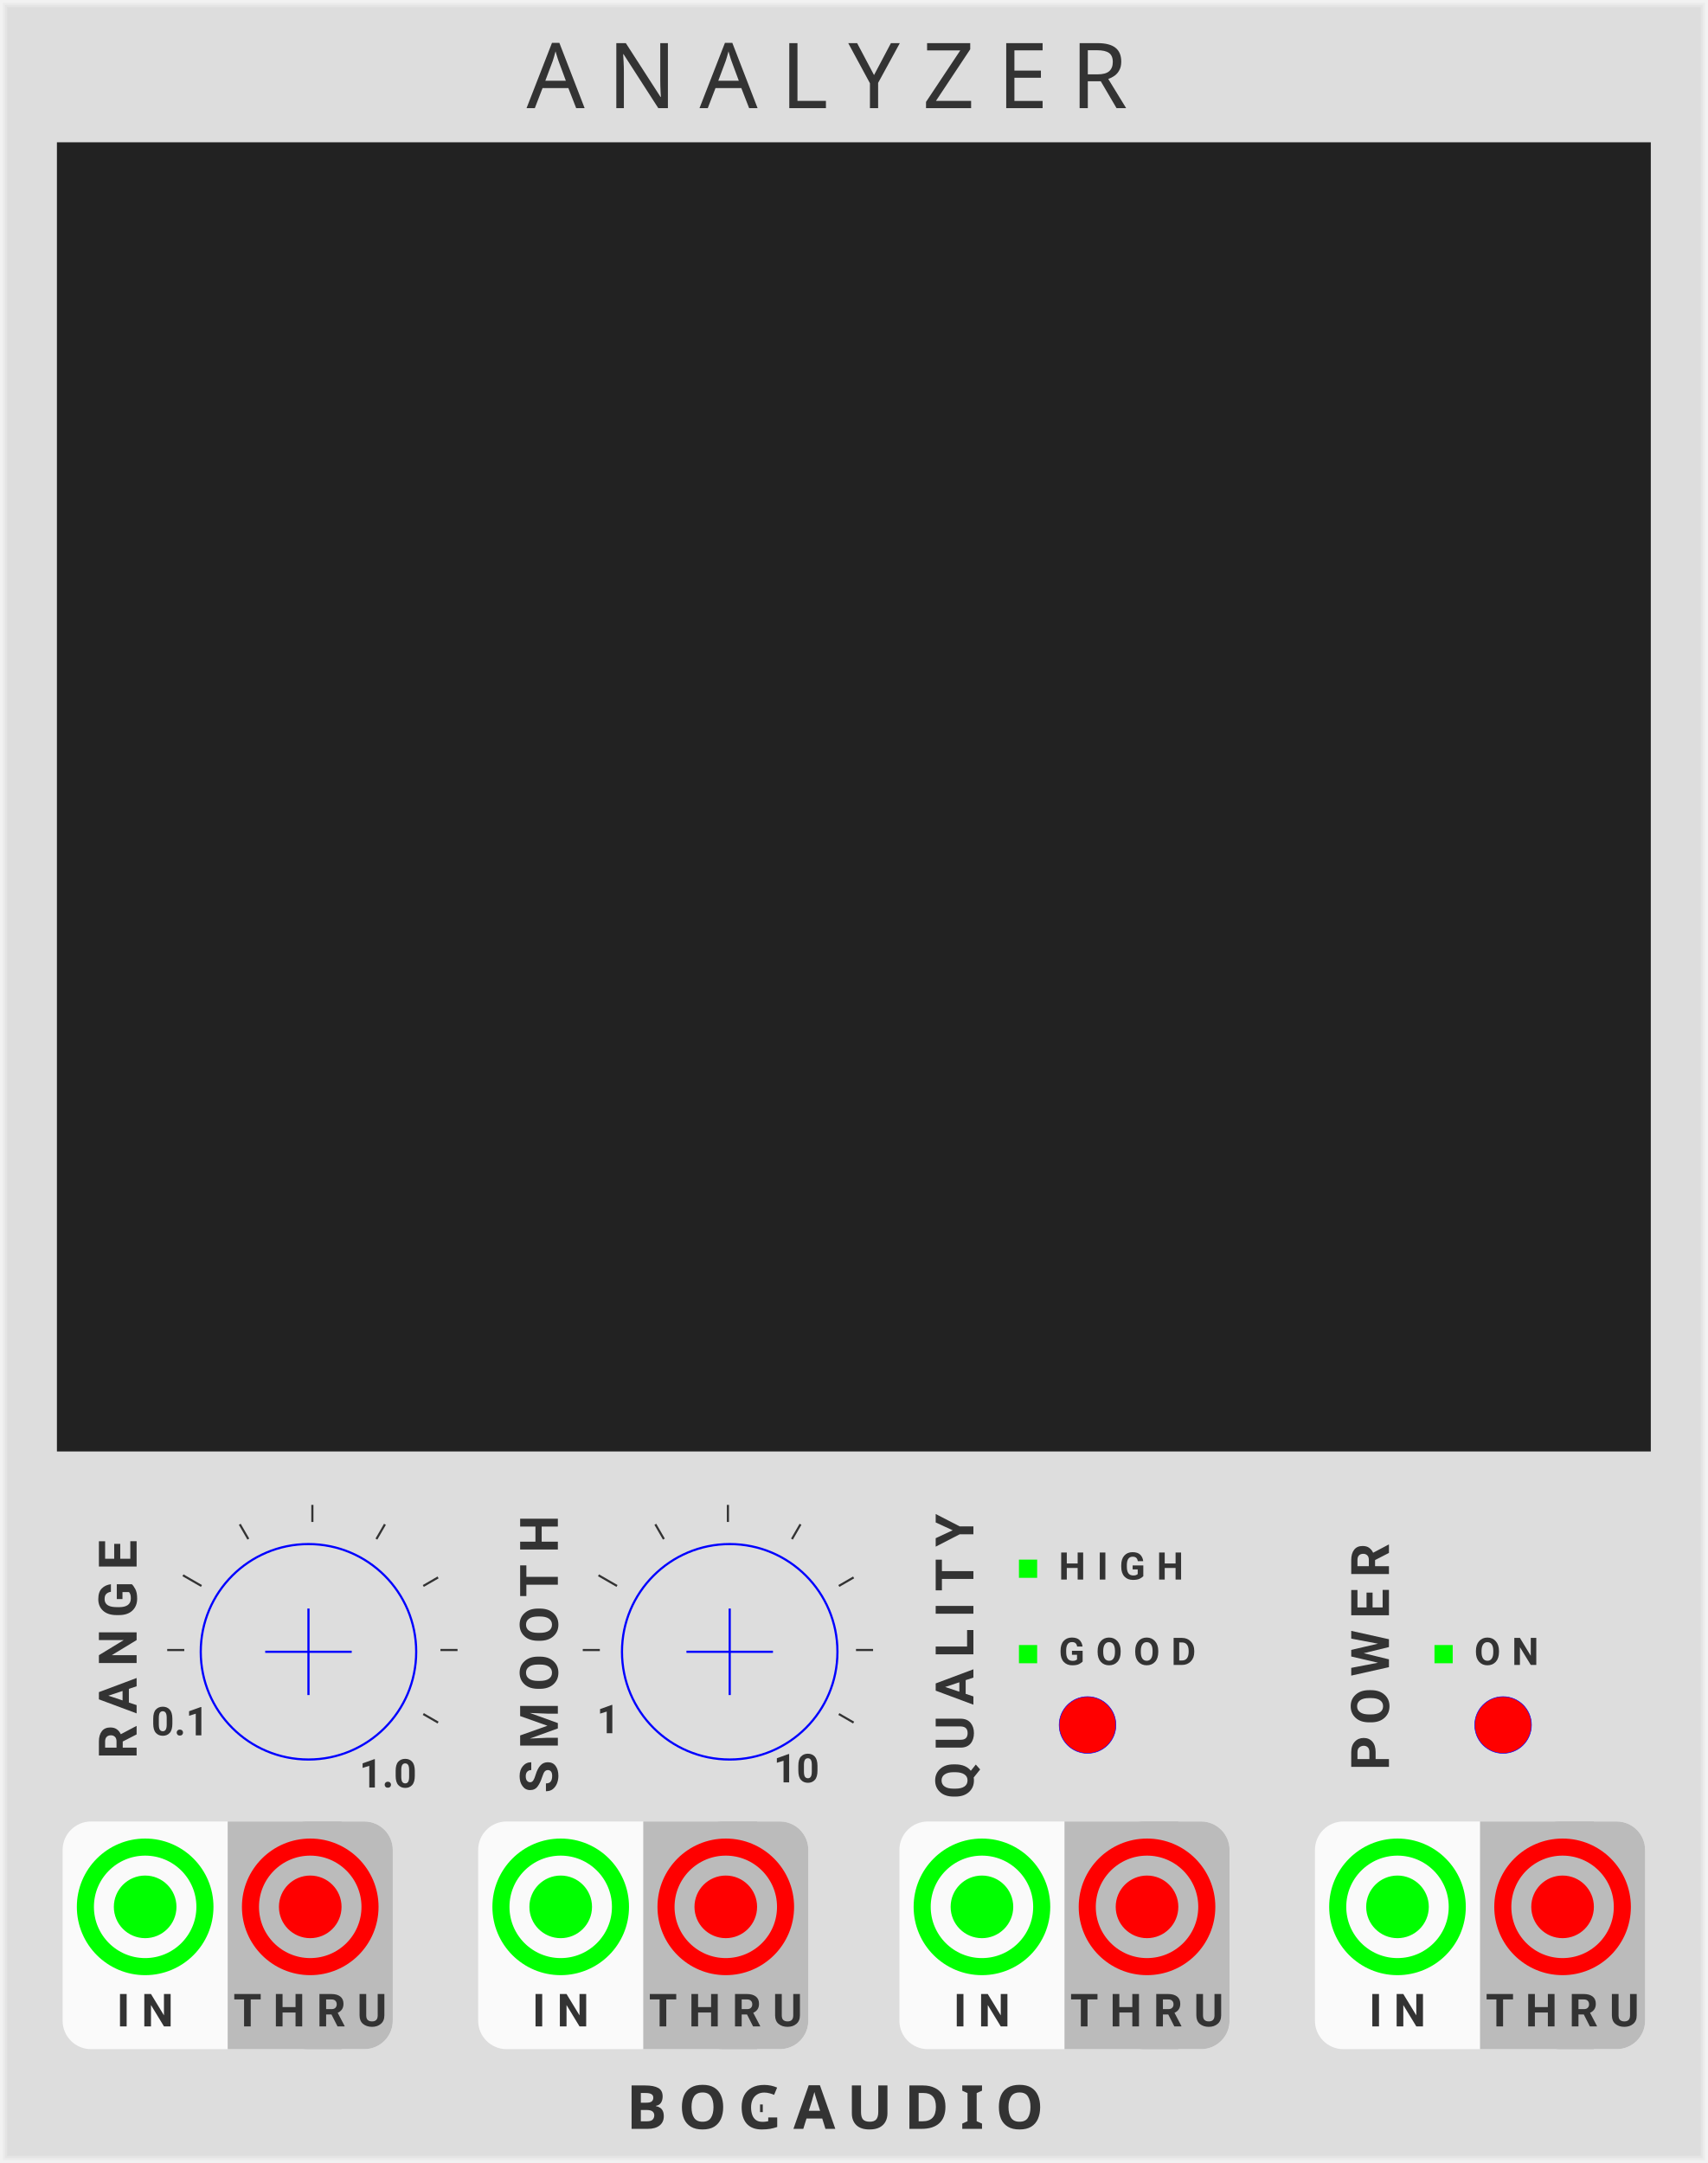
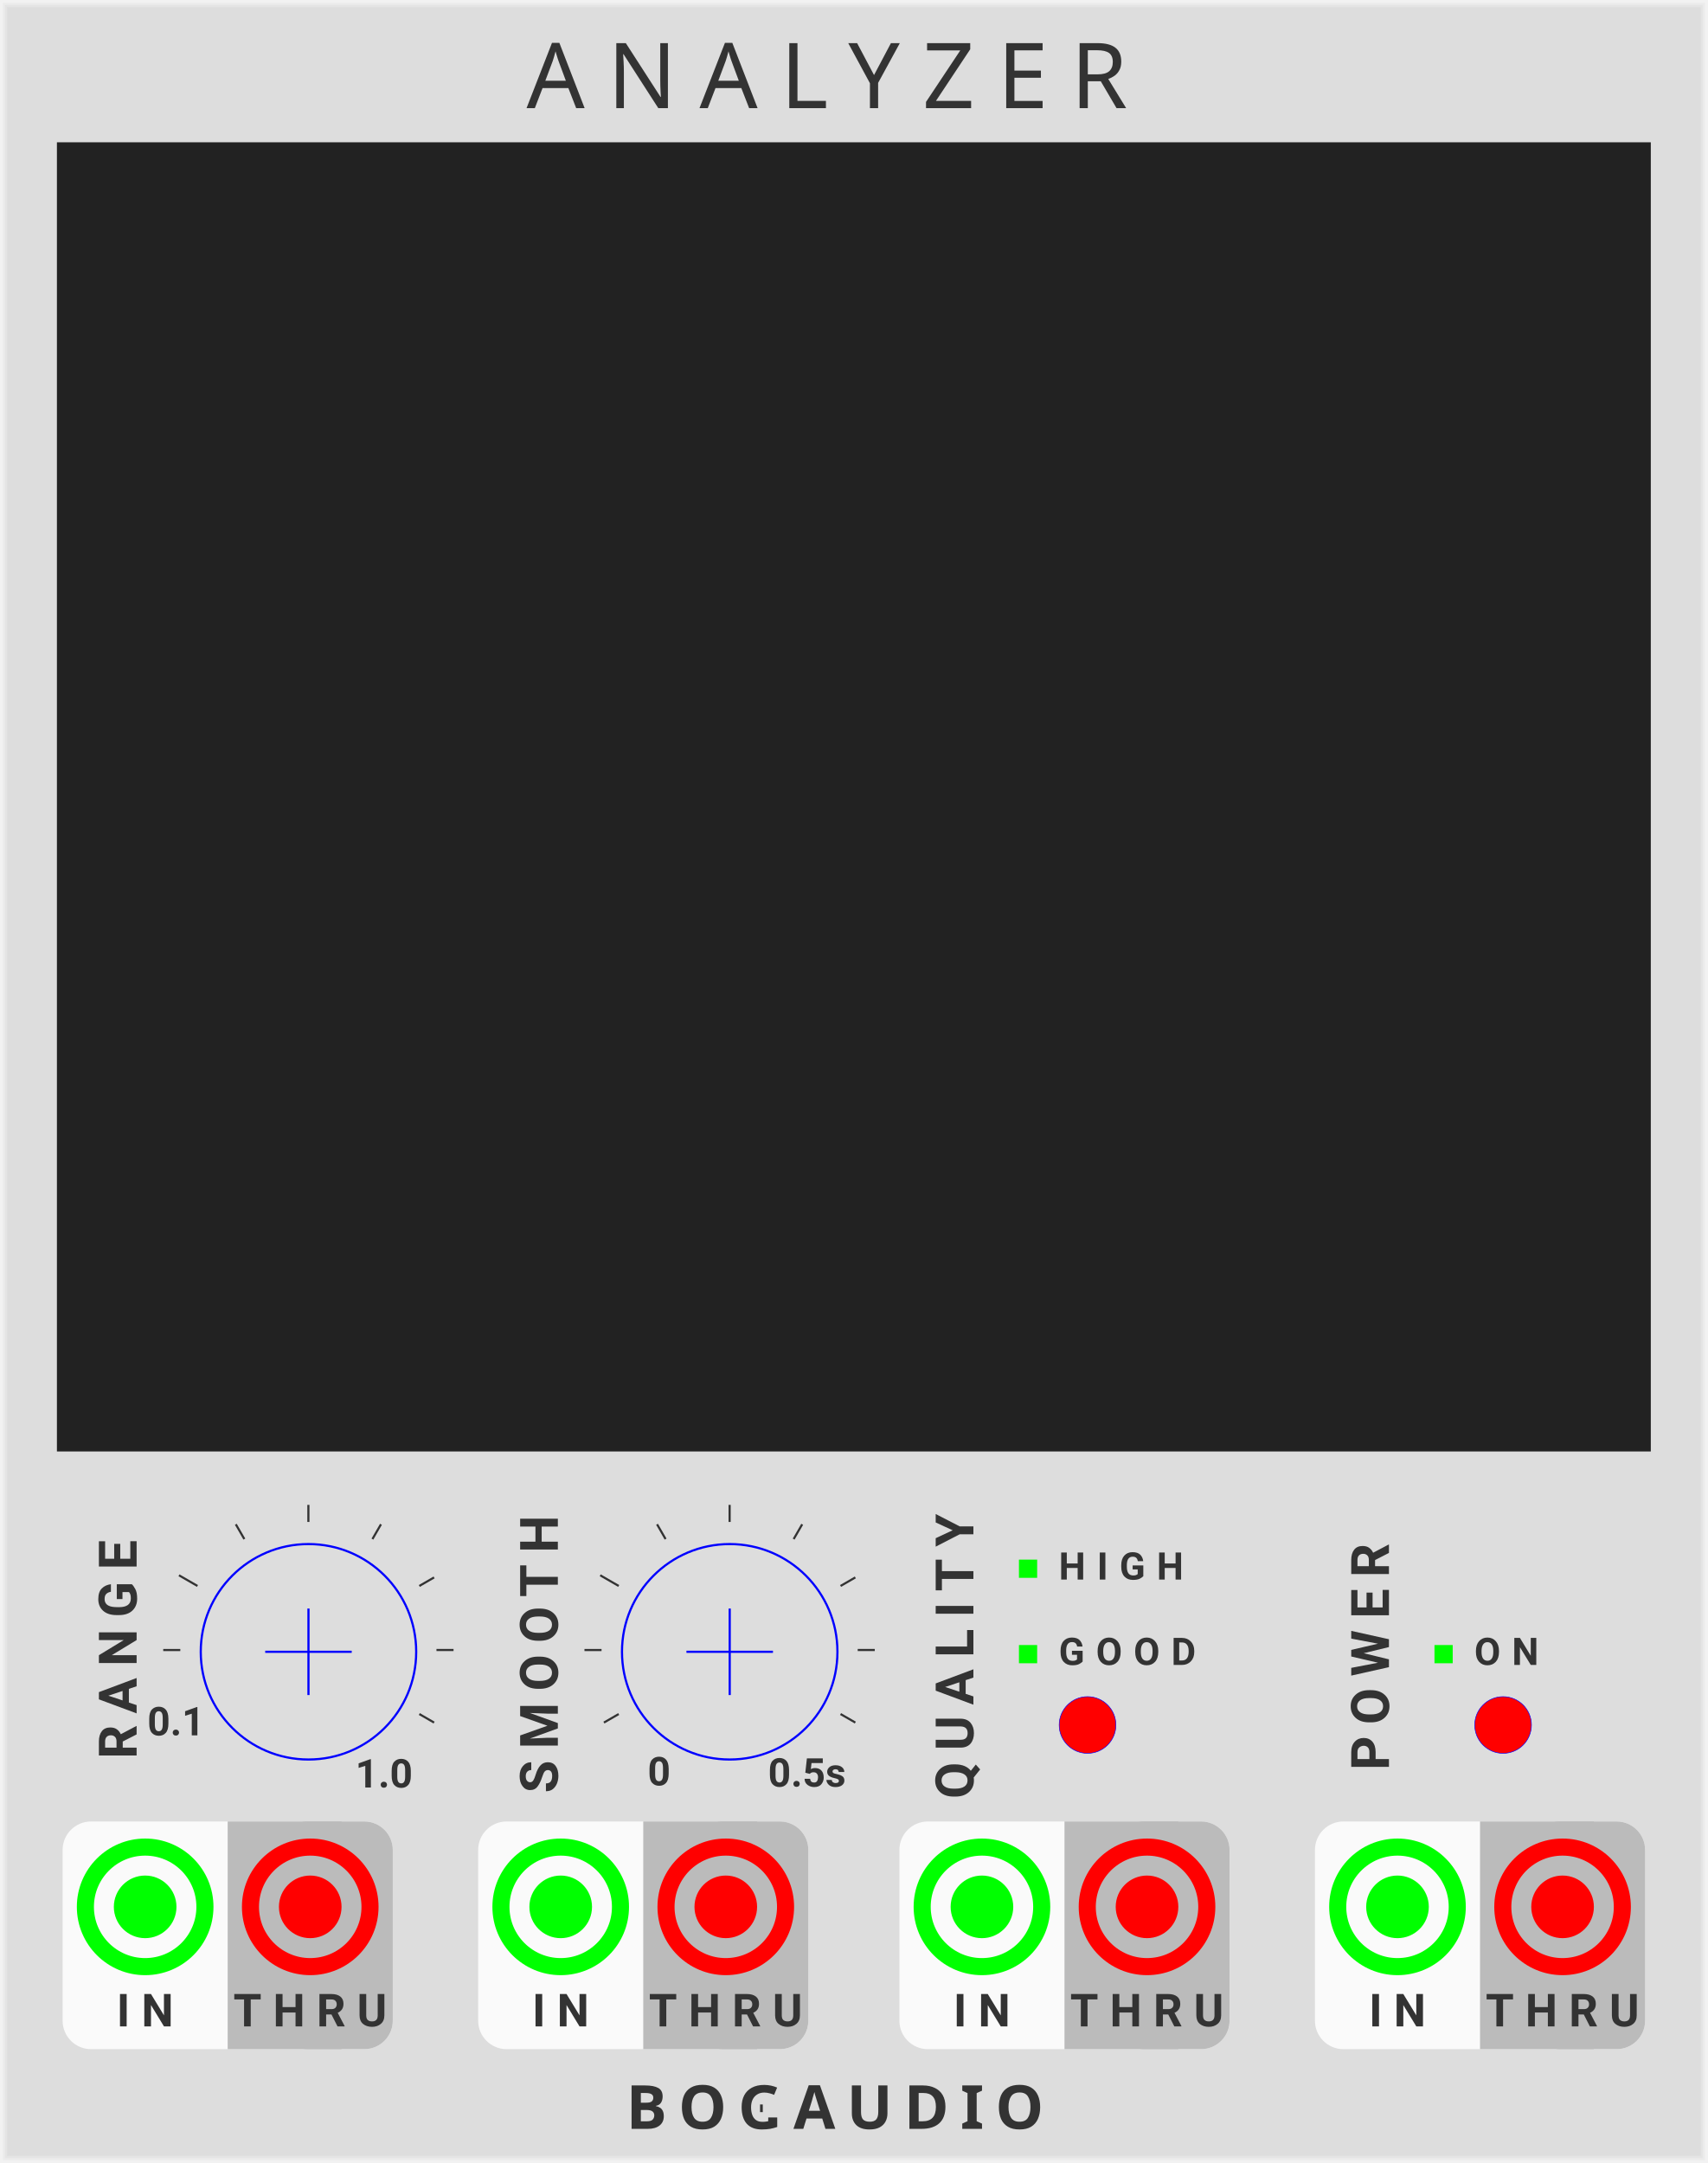
<svg xmlns="http://www.w3.org/2000/svg" xmlns:xlink="http://www.w3.org/1999/xlink" version="1.1" width="300" height="380" viewBox="0 0 300 380">
  <style>
    text {
      fill: #333;
      font-family: 'Roboto', sans-serif;
      font-weight: bold;
    }
    text.title {
      font-family: 'Comfortaa', sans-serif;
      font-weight: normal;
    }
    text.brand {
      font-family: 'Audiowide', sans-serif;
      font-weight: bold;
    }
  </style>
  <defs>
    <symbol id="display" viewBox="0 0 280px 230px">
      <rect cx="0" cy="0" width="280" height="230" fill="#222" />
    </symbol>
    <symbol id="knob" viewBox="0 0 100px 100px">
      <g transform="translate(50.5 50.5)">
        <polyline points="-20,0 20,0" stroke-width="1" stroke="#00f" />
        <polyline points="0,-20 0,20" stroke-width="1" stroke="#00f" />
        <circle cx="0" cy="0" r="49.8" stroke-width="1" stroke="#00f" fill="none" />
      </g>
    </symbol>
-     <symbol id="knobguide-decimal" viewBox="0 0 100px 100px">
+     <symbol id="knobguide-range" viewBox="0 0 100px 100px">
      <g transform="translate(50.5 50.5)">
        <g transform="rotate(-210) translate(30 0)">
          <g transform="translate(2 0) rotate(210)">
            <text font-size="7pt" transform="translate(-10 4)">0.1</text>
          </g>
        </g>
        <g transform="rotate(-180) translate(30 0)">
          <polyline points="0,0 4,0" stroke-width="0.5" stroke="#333" />
        </g>
        <g transform="rotate(-150) translate(30 0)">
          <polyline points="0,0 5,0" stroke-width="0.5" stroke="#333" />
        </g>
        <g transform="rotate(-120) translate(30 0)">
          <polyline points="0,0 4,0" stroke-width="0.5" stroke="#333" />
        </g>
        <g transform="rotate(-90) translate(30 0)">
          <polyline points="0,0 4,0" stroke-width="0.5" stroke="#333" />
        </g>
        <g transform="rotate(-60) translate(30 0)">
          <polyline points="0,0 4,0" stroke-width="0.5" stroke="#333" />
        </g>
        <g transform="rotate(-30) translate(30 0)">
          <polyline points="0,0 4,0" stroke-width="0.5" stroke="#333" />
        </g>
        <g transform="rotate(0) translate(30 0)">
          <polyline points="0,0 4,0" stroke-width="0.5" stroke="#333" />
        </g>
        <g transform="rotate(30) translate(30 0)">
          <polyline points="0,0 4,0" stroke-width="0.5" stroke="#333" />
        </g>
        <g transform="rotate(60) translate(30 0)">
          <g transform="translate(2 0) rotate(-60)">
            <text font-size="7pt" transform="translate(-5 4.5)">1.0</text>
          </g>
        </g>
      </g>
    </symbol>
-     <symbol id="knobguide-integer" viewBox="0 0 100px 100px">
-       <g transform="translate(50.5 50.5)">
+     <symbol id="knobguide-smooth" viewBox="0 0 100px 100px">
+       <g transform="translate(50.5 50.5)">
+         <g transform="rotate(-240) translate(30 0)">
+           <g transform="translate(2 0) rotate(240)">
+             <text font-size="7pt" transform="translate(-3.2 4)">0</text>
+           </g>
+         </g>
        <g transform="rotate(-210) translate(30 0)">
-           <g transform="translate(2 0) rotate(210)">
-             <text font-size="7pt" transform="translate(-3 3.5)">1</text>
-           </g>
+           <polyline points="0,0 4,0" stroke-width="0.5" stroke="#333" />
        </g>
        <g transform="rotate(-180) translate(30 0)">
          <polyline points="0,0 4,0" stroke-width="0.5" stroke="#333" />
        </g>
        <g transform="rotate(-150) translate(30 0)">
          <polyline points="0,0 5,0" stroke-width="0.5" stroke="#333" />
        </g>
        <g transform="rotate(-120) translate(30 0)">
          <polyline points="0,0 4,0" stroke-width="0.5" stroke="#333" />
        </g>
        <g transform="rotate(-90) translate(30 0)">
          <polyline points="0,0 4,0" stroke-width="0.5" stroke="#333" />
        </g>
        <g transform="rotate(-60) translate(30 0)">
          <polyline points="0,0 4,0" stroke-width="0.5" stroke="#333" />
        </g>
        <g transform="rotate(-30) translate(30 0)">
          <polyline points="0,0 4,0" stroke-width="0.5" stroke="#333" />
        </g>
        <g transform="rotate(0) translate(30 0)">
          <polyline points="0,0 4,0" stroke-width="0.5" stroke="#333" />
        </g>
        <g transform="rotate(30) translate(30 0)">
          <polyline points="0,0 4,0" stroke-width="0.5" stroke="#333" />
        </g>
        <g transform="rotate(60) translate(30 0)">
          <g transform="translate(2 0) rotate(-60)">
-             <text font-size="7pt" transform="translate(-5.3 3.3)">10</text>
+             <text font-size="7pt" transform="translate(-7 4.3)">0.5s</text>
          </g>
        </g>
      </g>
    </symbol>
    <symbol id="button" viewBox="0 0 100px 100px">
      <g transform="translate(50.5 50.5)">
        <circle cx="0" cy="0" r="49.8" stroke-width="1" stroke="#00f" fill="#f00" />
      </g>
    </symbol>
    <symbol id="switch" viewBox="0 0 70px 100px">
      <polyline points="1,1 69,1 69,99 1,99 1,1" stroke="#000" stroke-width="3" fill="none" />
      <rect x="0" y="0" width="70px" height="50px" stroke-width="0" fill="#000" />
    </symbol>
    <symbol id="input" viewBox="0 0 24px 24px">
      <g transform="translate(12 12)">
        <circle cx="0" cy="0" r="5" stroke-width="1" stroke="#0f0" fill="#0f0" />
        <circle cx="0" cy="0" r="10.5" stroke-width="3" stroke="#0f0" fill="none" />
      </g>
    </symbol>
    <symbol id="output" viewBox="0 0 24px 24px">
      <g transform="translate(12 12)">
        <circle cx="0" cy="0" r="5" stroke-width="1" stroke="#f00" fill="#f00" />
        <circle cx="0" cy="0" r="10.5" stroke-width="3" stroke="#f00" fill="none" />
      </g>
    </symbol>
    <symbol id="light" viewBox="0 0 1.1px 1.1px">
      <rect width="3.2" height="3.2" fill="#0f0" />
    </symbol>
  </defs>
  <rect width="100%" height="100%" fill="#ddd" />
  <polyline points="1,1 299,1 299,379 1,379 1,1" stroke="#e4e4e4" stroke-width="0.5" fill="none" />
  <polyline points="0.5,0.5 299.5,0.5 299.5,379.5 0.5,379.5 0.5,0.5" stroke="#ebebeb" stroke-width="0.8" fill="none" />
  <polyline points="0,0 300,0 300,380 0,380 0,0" stroke="#f2f2f2" stroke-width="1" fill="none" />
  <text class="title" x="92.5" y="19" font-size="12pt" letter-spacing="4px">ANALYZER</text>
  <g transform="translate(110 374)">
    <text class="brand" font-size="8pt" letter-spacing="2px">BOGAUDIO</text>
    <rect width="3.0" height="3" fill="#ddd" transform="translate(24 -5)" />
  </g>
  <g transform="translate(10 25)">
    <use id="DISPLAY_WIDGET" xlink:href="#display" />
  </g>
  <g transform="translate(0 320)">
    <g transform="translate(11 0)">
      <rect width="58" height="40" rx="5" fill="#fafafa" />
      <rect width="20" height="40" rx="5" fill="#bbb" transform="translate(38)" />
      <rect width="20" height="40" fill="#bbb" transform="translate(29)" />
      <use id="SIGNALA_INPUT" xlink:href="#input" transform="translate(2.5 3)" />
      <use id="SIGNALA_OUTPUT" xlink:href="#output" transform="translate(31.5 3)" />
      <text font-size="6pt" letter-spacing="2px" transform="translate(9.5 36)">IN</text>
      <text font-size="6pt" letter-spacing="2px" transform="translate(30 36)">THRU</text>
    </g>
    <g transform="translate(84 0)">
      <rect width="58" height="40" rx="5" fill="#fafafa" />
      <rect width="20" height="40" rx="5" fill="#bbb" transform="translate(38)" />
      <rect width="20" height="40" fill="#bbb" transform="translate(29)" />
      <use id="SIGNALB_INPUT" xlink:href="#input" transform="translate(2.5 3)" />
      <use id="SIGNALB_OUTPUT" xlink:href="#output" transform="translate(31.5 3)" />
      <text font-size="6pt" letter-spacing="2px" transform="translate(9.5 36)">IN</text>
      <text font-size="6pt" letter-spacing="2px" transform="translate(30 36)">THRU</text>
    </g>
    <g transform="translate(158 0)">
      <rect width="58" height="40" rx="5" fill="#fafafa" />
      <rect width="20" height="40" rx="5" fill="#bbb" transform="translate(38)" />
      <rect width="20" height="40" fill="#bbb" transform="translate(29)" />
      <use id="SIGNALC_INPUT" xlink:href="#input" transform="translate(2.5 3)" />
      <use id="SIGNALC_OUTPUT" xlink:href="#output" transform="translate(31.5 3)" />
      <text font-size="6pt" letter-spacing="2px" transform="translate(9.5 36)">IN</text>
      <text font-size="6pt" letter-spacing="2px" transform="translate(30 36)">THRU</text>
    </g>
    <g transform="translate(231 0)">
      <rect width="58" height="40" rx="5" fill="#fafafa" />
      <rect width="20" height="40" rx="5" fill="#bbb" transform="translate(38)" />
      <rect width="20" height="40" fill="#bbb" transform="translate(29)" />
      <use id="SIGNALD_INPUT" xlink:href="#input" transform="translate(2.5 3)" />
      <use id="SIGNALD_OUTPUT" xlink:href="#output" transform="translate(31.5 3)" />
      <text font-size="6pt" letter-spacing="2px" transform="translate(9.5 36)">IN</text>
      <text font-size="6pt" letter-spacing="2px" transform="translate(30 36)">THRU</text>
    </g>
  </g>
  <g transform="translate(0 271)">
    <g transform="translate(35 0)">
      <use id="RANGE_PARAM" xlink:href="#knob" transform="translate(0 0) scale(0.38)" />
      <text font-size="7pt" letter-spacing="2px" transform="rotate(-90) translate(-38 -11)">RANGE</text>
    </g>
    <g transform="translate(109 0)">
      <use id="SMOOTH_PARAM" xlink:href="#knob" transform="translate(0 0) scale(0.38)" />
      <text font-size="7pt" letter-spacing="2px" transform="rotate(-90) translate(-44 -11)">SMOOTH</text>
    </g>
    <g transform="translate(182 0)">
      <g transform="translate(-3 0)">
        <g transform="translate(0 3)">
          <use id="QUALITY_HIGH_LIGHT" xlink:href="#light" transform="translate(0 0)" />
          <text font-size="5pt" letter-spacing="2px" transform="translate(7 3.5)">HIGH</text>
        </g>
        <g transform="translate(0 18)">
          <use id="QUALITY_GOOD_LIGHT" xlink:href="#light" transform="translate(0 0)" />
          <text font-size="5pt" letter-spacing="2px" transform="translate(7 3.5)">GOOD</text>
        </g>
        <g transform="translate(7 27)">
          <use id="QUALITY_PARAM" xlink:href="#button" transform="scale(0.1)" />
        </g>
      </g>
      <text font-size="7pt" letter-spacing="2px" transform="rotate(-90) translate(-45 -11)">QUALITY</text>
    </g>
    <g transform="translate(255 0)">
      <g transform="translate(-3 0)">
        <g transform="translate(0 18)">
          <use id="POWER_ON_LIGHT" xlink:href="#light" transform="translate(0 0)" />
          <text font-size="5pt" letter-spacing="2px" transform="translate(7 3.5)">ON</text>
        </g>
        <g transform="translate(7 27)">
          <use id="POWER_PARAM" xlink:href="#button" transform="scale(0.1)" />
        </g>
      </g>
      <text font-size="7pt" letter-spacing="2px" transform="rotate(-90) translate(-40 -11)">POWER</text>
    </g>
  </g>
-   <use xlink:href="#knobguide-decimal" transform=" translate(17 252) scale(0.75)" />
-   <use xlink:href="#knobguide-integer" transform=" translate(90 252) scale(0.75)" />
+   <use xlink:href="#knobguide-range" transform=" translate(16.3 252) scale(0.75)" />
+   <use xlink:href="#knobguide-smooth" transform=" translate(90.3 252) scale(0.75)" />
</svg>
